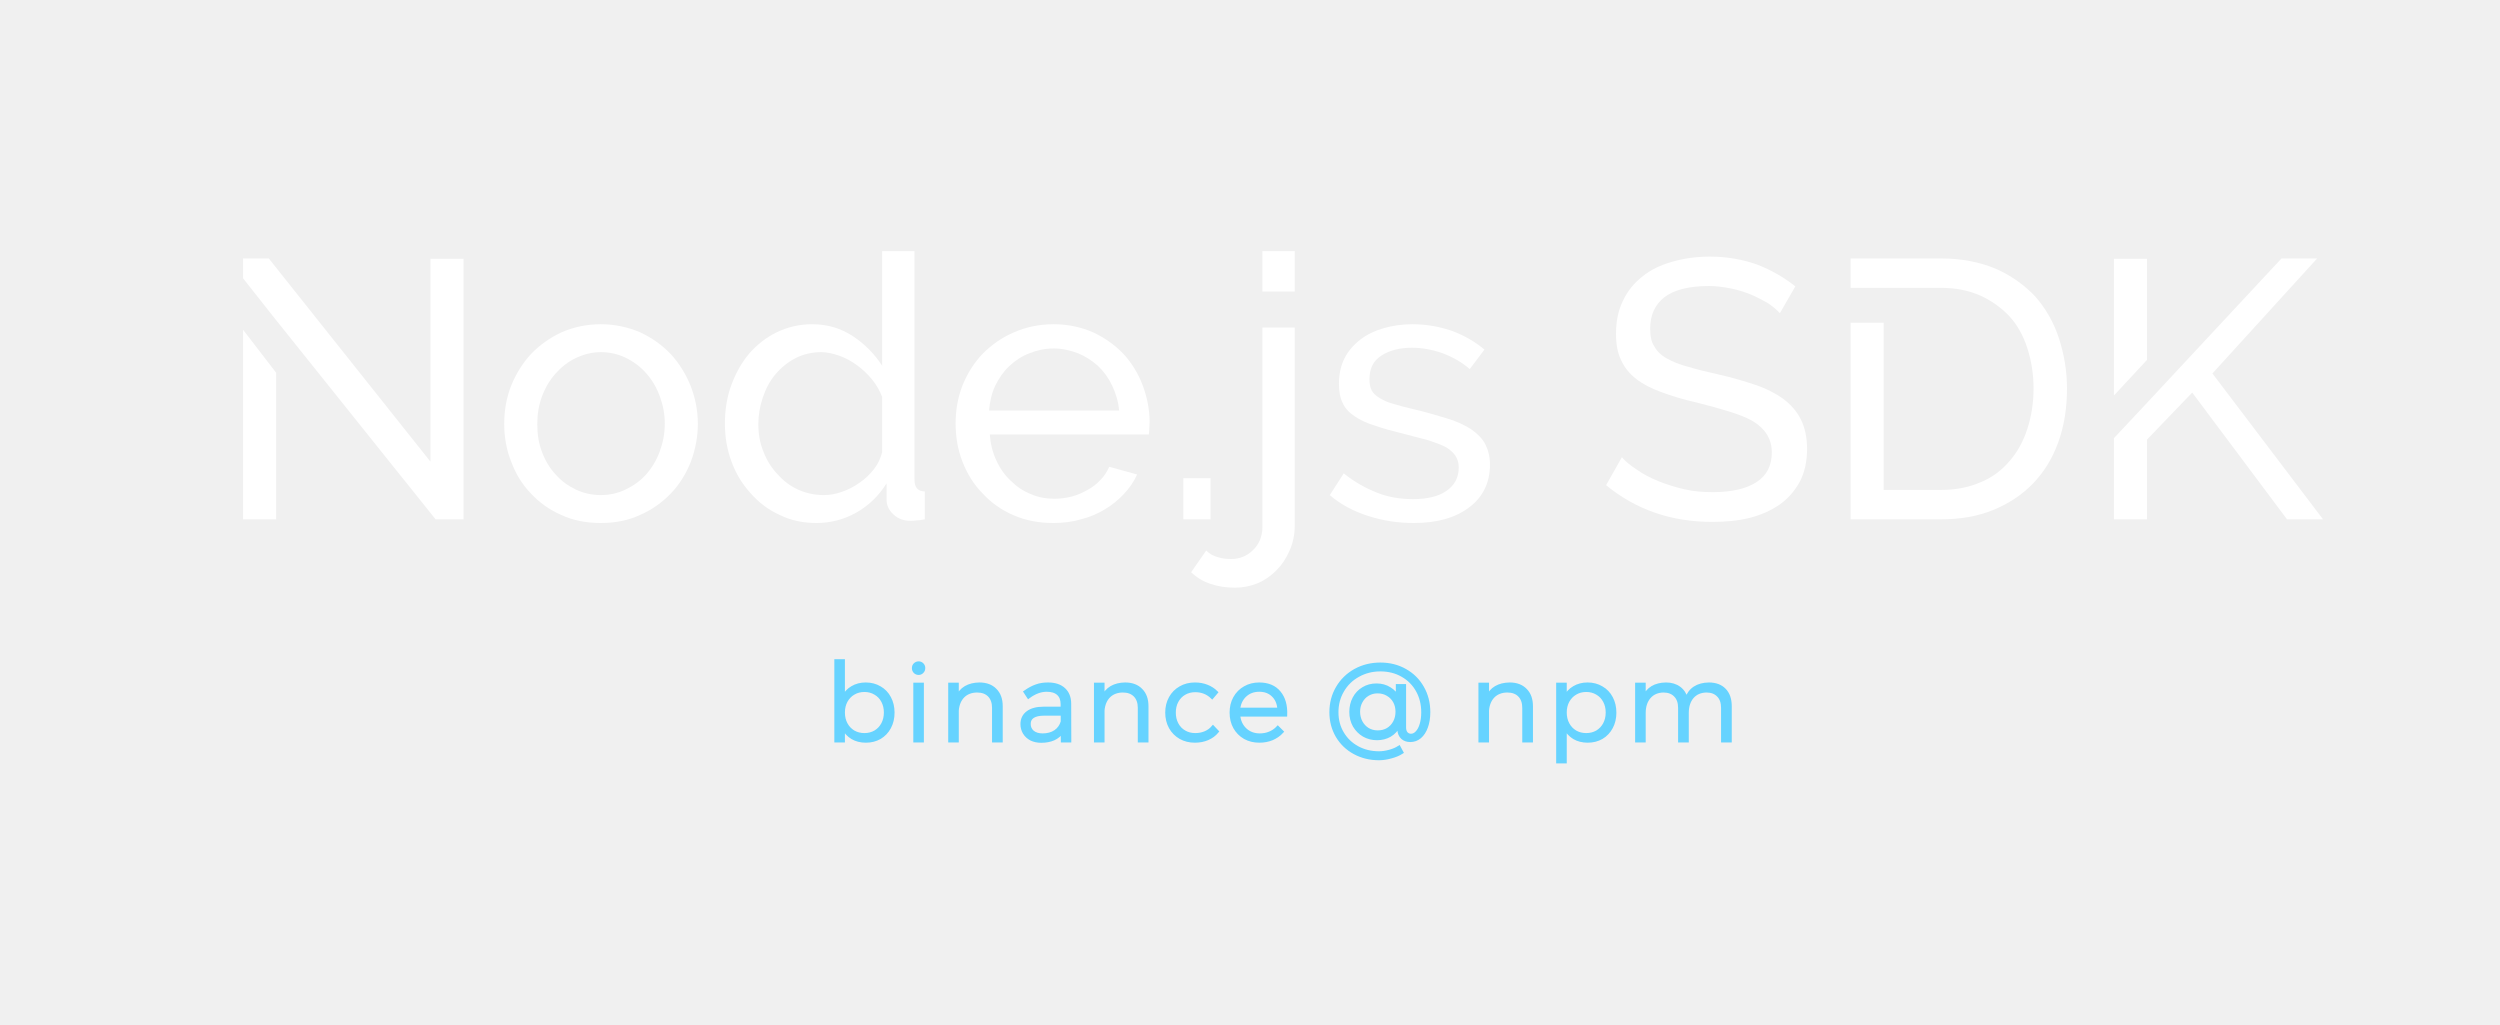
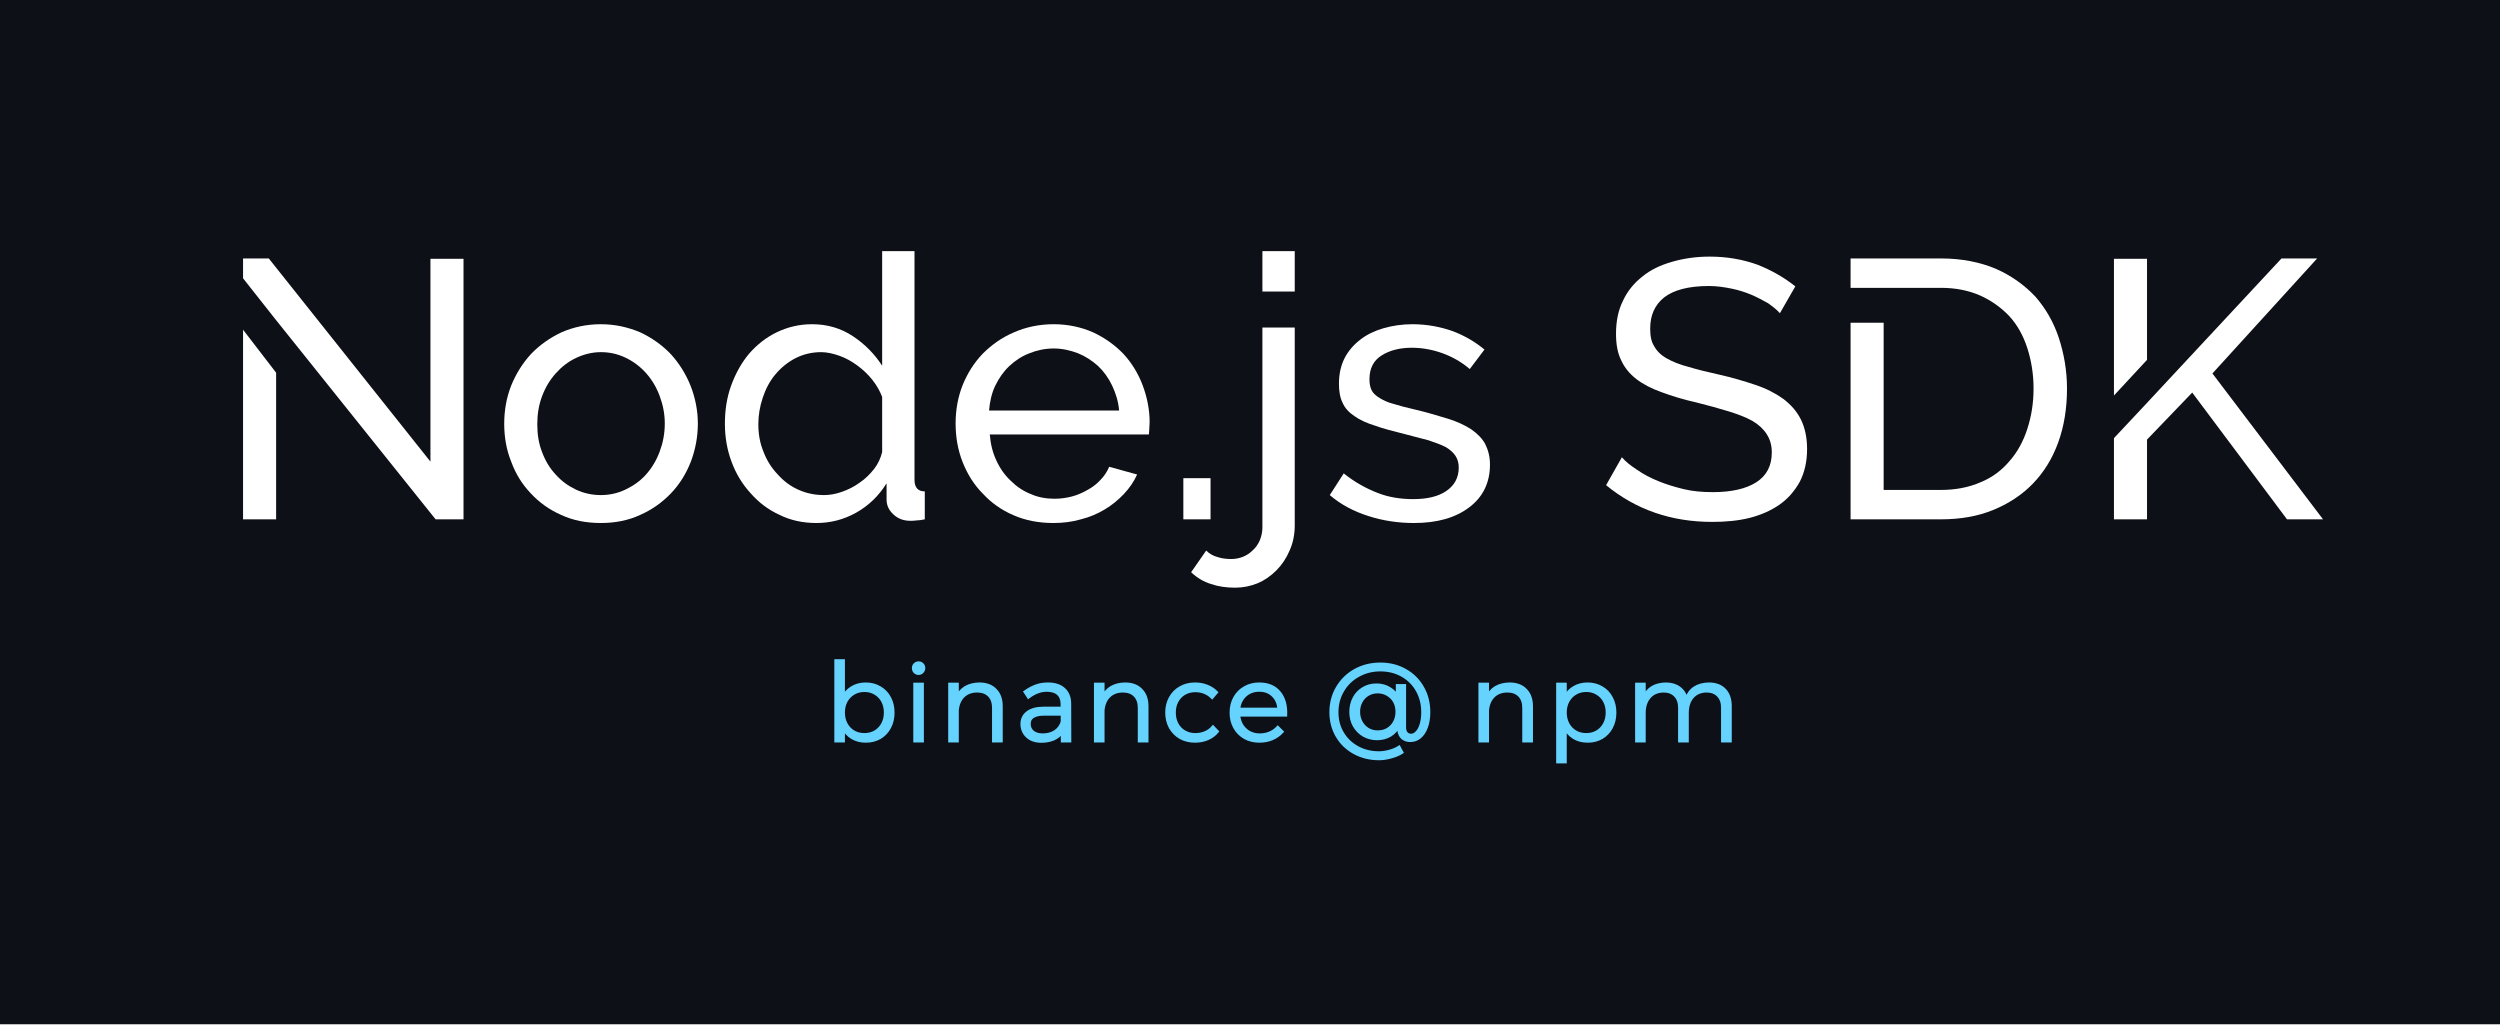
<svg xmlns="http://www.w3.org/2000/svg" viewBox="165.045 247.063 676.041 276.966">
+   <rect x="165.045" y="247.063" width="676.041" height="276.966" fill="#0d1117" />
  <g id="logo-group" fill="#FFFFFF" transform="matrix(1, 0, 0, 1, 3.552713678800501e-15, 0)">
    <image id="container" x="51.2" y="-76.8" width="921.6" height="921.6" style="display: none;" transform="translate(0 0)" fill="#FFFFFF" />
    <g id="logo-center" transform="translate(180.7716 0)" fill="#FFFFFF">
      <image id="icon_container" x="0" y="0" style="display: none;" fill="#FFFFFF" />
      <g id="slogan" style="font-style:normal;font-weight:300;font-size:32px;line-height:1;font-family:Montserrat;font-variant-ligatures:none;text-align:center;text-anchor:middle" transform="translate(0 0)" fill="#FFFFFF">
        <path id="path308002" style="font-style:normal;font-weight:300;font-size:32px;line-height:1;font-family:Montserrat;font-variant-ligatures:none;text-align:center;text-anchor:middle" d="m 398.347,-16.832 q 2.336,0 4.16,1.088 1.856,1.056 2.88,3.008 1.024,1.92 1.024,4.384 0,2.432 -1.024,4.352 -1.024,1.92 -2.848,3.008 -1.824,1.056 -4.16,1.056 -2.304,0 -4.032,-1.024 -1.728,-1.056 -2.688,-2.912 V 0 h -2.144 v -23.744 h 2.144 v 10.848 q 0.928,-1.856 2.656,-2.88 1.76,-1.056 4.032,-1.056 z m -0.384,15.04 q 1.792,0 3.232,-0.832 1.44,-0.864 2.24,-2.368 0.8,-1.504 0.8,-3.424 0,-1.888 -0.8,-3.392 -0.8,-1.504 -2.24,-2.336 -1.44,-0.864 -3.232,-0.864 -1.824,0 -3.264,0.864 -1.408,0.832 -2.24,2.336 -0.8,1.504 -0.8,3.392 0,1.92 0.8,3.424 0.8,1.504 2.24,2.368 1.44,0.832 3.264,0.832 z" stroke-width="1" stroke-linejoin="miter" stroke-miterlimit="2" fill="#66D3FF" stroke="#66D3FF" transform="translate(-180.7716 373.6418) translate(391.117 52.13696) scale(0.91) translate(-389.5147 23.744)" />
        <path id="path308004" style="font-style:normal;font-weight:300;font-size:32px;line-height:1;font-family:Montserrat;font-variant-ligatures:none;text-align:center;text-anchor:middle" d="m 410.98,-16.768 h 2.144 V 0 h -2.144 z m 1.088,-6.336 q 0.64,0 1.056,0.448 0.416,0.416 0.416,1.056 0,0.64 -0.448,1.088 -0.416,0.448 -1.024,0.448 -0.64,0 -1.088,-0.448 -0.416,-0.448 -0.416,-1.088 0,-0.64 0.416,-1.056 0.448,-0.448 1.088,-0.448 z" stroke-width="1" stroke-linejoin="miter" stroke-miterlimit="2" fill="#66D3FF" stroke="#66D3FF" transform="translate(-180.7716 373.6418) translate(412.0916 52.71936) scale(0.91) translate(-410.5638 23.104)" />
        <path id="path308006" style="font-style:normal;font-weight:300;font-size:32px;line-height:1;font-family:Montserrat;font-variant-ligatures:none;text-align:center;text-anchor:middle" d="m 428.123,-16.832 q 3.008,0 4.704,1.76 1.728,1.728 1.728,4.768 V 0 h -2.176 v -9.792 q 0,-2.368 -1.312,-3.712 -1.312,-1.344 -3.648,-1.344 -2.592,0.032 -4.16,1.6 -1.536,1.568 -1.76,4.224 V 0 h -2.144 v -16.768 h 2.144 v 3.904 q 0.864,-1.952 2.528,-2.944 1.696,-0.992 4.096,-1.024 z" stroke-width="1" stroke-linejoin="miter" stroke-miterlimit="2" fill="#66D3FF" stroke="#66D3FF" transform="translate(-180.7716 373.6418) translate(421.9114 58.42688) scale(0.91) translate(-419.3548 16.832)" />
        <path id="path308008" style="font-style:normal;font-weight:300;font-size:32px;line-height:1;font-family:Montserrat;font-variant-ligatures:none;text-align:center;text-anchor:middle" d="m 450.82,0 -0.032,-2.816 q -0.992,1.472 -2.592,2.208 -1.6,0.704 -3.68,0.704 -1.696,0 -3.008,-0.64 -1.28,-0.672 -1.984,-1.824 -0.704,-1.152 -0.704,-2.592 0,-2.176 1.664,-3.424 1.696,-1.248 4.64,-1.248 h 5.632 v -1.28 q 0,-1.984 -1.184,-3.072 -1.184,-1.088 -3.456,-1.088 -2.688,0 -5.408,2.016 l -0.96,-1.472 q 1.696,-1.184 3.232,-1.728 1.536,-0.576 3.52,-0.576 3.04,0 4.704,1.536 1.664,1.504 1.696,4.192 L 452.932,0 Z m -5.92,-1.696 q 2.24,0 3.776,-1.024 1.568,-1.056 2.112,-2.944 v -2.304 h -5.408 q -2.208,0 -3.36,0.736 -1.152,0.736 -1.152,2.208 0,1.504 1.088,2.432 1.12,0.896 2.944,0.896 z" stroke-width="1" stroke-linejoin="miter" stroke-miterlimit="2" fill="#66D3FF" stroke="#66D3FF" transform="translate(-180.7716 373.6418) translate(441.445 58.42688) scale(0.91) translate(-438.8202 16.832)" />
        <path id="path308010" style="font-style:normal;font-weight:300;font-size:32px;line-height:1;font-family:Montserrat;font-variant-ligatures:none;text-align:center;text-anchor:middle" d="m 467.435,-16.832 q 3.008,0 4.704,1.76 1.728,1.728 1.728,4.768 V 0 h -2.176 v -9.792 q 0,-2.368 -1.312,-3.712 -1.312,-1.344 -3.648,-1.344 -2.592,0.032 -4.16,1.6 -1.536,1.568 -1.76,4.224 V 0 h -2.144 v -16.768 h 2.144 v 3.904 q 0.864,-1.952 2.528,-2.944 1.696,-0.992 4.096,-1.024 z" stroke-width="1" stroke-linejoin="miter" stroke-miterlimit="2" fill="#66D3FF" stroke="#66D3FF" transform="translate(-180.7716 373.6418) translate(461.3257 58.42688) scale(0.91) translate(-458.6673 16.832)" />
        <path id="path308012" style="font-style:normal;font-weight:300;font-size:32px;line-height:1;font-family:Montserrat;font-variant-ligatures:none;text-align:center;text-anchor:middle" d="m 491.285,-12.96 q -2.048,-1.984 -5.024,-1.984 -1.792,0 -3.232,0.832 -1.44,0.832 -2.24,2.336 -0.8,1.472 -0.8,3.392 0,1.92 0.8,3.424 0.8,1.504 2.24,2.336 1.44,0.832 3.232,0.832 1.632,0 2.976,-0.576 1.376,-0.576 2.304,-1.664 l 1.216,1.28 q -1.12,1.344 -2.816,2.08 -1.696,0.736 -3.776,0.736 -2.4,0 -4.288,-1.056 -1.888,-1.088 -2.976,-3.008 -1.056,-1.952 -1.056,-4.384 0,-2.432 1.056,-4.352 1.088,-1.952 2.976,-3.008 1.888,-1.088 4.288,-1.088 1.952,0 3.552,0.64 1.632,0.64 2.784,1.792 z" stroke-width="1" stroke-linejoin="miter" stroke-miterlimit="2" fill="#66D3FF" stroke="#66D3FF" transform="translate(-180.7716 373.6418) translate(480.5973 58.42688) scale(0.91) translate(-477.8447 16.832)" />
        <path id="path308014" style="font-style:normal;font-weight:300;font-size:32px;line-height:1;font-family:Montserrat;font-variant-ligatures:none;text-align:center;text-anchor:middle" d="m 503.258,-16.832 q 3.904,0 5.952,2.496 2.048,2.464 1.888,6.656 h -13.984 q 0.224,2.688 1.984,4.352 1.76,1.632 4.352,1.632 1.6,0 2.976,-0.576 1.376,-0.576 2.368,-1.632 l 1.216,1.216 q -1.216,1.312 -2.944,2.048 -1.696,0.704 -3.744,0.704 -2.432,0 -4.32,-1.056 -1.888,-1.088 -2.976,-3.008 -1.056,-1.92 -1.056,-4.384 0,-2.432 1.056,-4.352 1.088,-1.952 2.976,-3.008 1.888,-1.088 4.256,-1.088 z m 5.92,7.488 q -0.16,-2.624 -1.76,-4.16 -1.568,-1.568 -4.128,-1.568 -2.528,0 -4.224,1.568 -1.696,1.568 -1.952,4.16 z" stroke-width="1" stroke-linejoin="miter" stroke-miterlimit="2" fill="#66D3FF" stroke="#66D3FF" transform="translate(-180.7716 373.6418) translate(498.001 58.42688) scale(0.91) translate(-494.9697 16.832)" />
        <path id="path308016" style="font-style:normal;font-weight:300;font-size:32px;line-height:1;font-family:Montserrat;font-variant-ligatures:none;text-align:center;text-anchor:middle" d="m 544.417,-3.936 q 0,1.088 0.544,1.728 0.576,0.608 1.408,0.608 0.992,0 1.792,-0.864 0.832,-0.864 1.28,-2.4 0.48,-1.568 0.48,-3.584 0,-3.616 -1.6,-6.496 -1.6,-2.88 -4.48,-4.512 -2.88,-1.664 -6.56,-1.664 -3.616,0 -6.592,1.664 -2.976,1.632 -4.672,4.544 -1.696,2.88 -1.696,6.432 0,3.456 1.632,6.208 1.632,2.752 4.48,4.32 2.88,1.568 6.432,1.568 1.44,0 3.104,-0.448 1.664,-0.448 2.848,-1.216 l 0.8,1.472 q -1.312,0.832 -3.232,1.344 -1.888,0.512 -3.52,0.512 -4.032,0 -7.296,-1.792 -3.232,-1.76 -5.088,-4.896 -1.856,-3.168 -1.856,-7.072 0,-4.032 1.92,-7.296 1.92,-3.264 5.248,-5.12 3.36,-1.856 7.488,-1.856 4.096,0 7.36,1.856 3.264,1.824 5.12,5.088 1.856,3.232 1.856,7.296 0,2.528 -0.704,4.416 -0.672,1.888 -1.92,2.944 -1.216,1.024 -2.848,1.024 -1.376,0 -2.304,-0.8 -0.896,-0.832 -1.024,-2.272 l -0.032,-1.344 q -0.96,1.856 -2.656,2.88 -1.696,0.992 -3.84,0.992 -2.144,0 -3.904,-0.992 -1.76,-1.024 -2.816,-2.816 -1.024,-1.824 -1.024,-4.096 0,-2.24 0.96,-4.064 0.96,-1.824 2.688,-2.848 1.728,-1.056 3.936,-1.056 2.208,0 3.904,1.088 1.696,1.056 2.336,2.528 v -3.424 h 2.048 z m -7.968,-10.656 q -1.632,0 -2.944,0.8 -1.28,0.768 -2.016,2.144 -0.736,1.344 -0.736,3.008 0,1.696 0.736,3.072 0.736,1.376 2.016,2.176 1.312,0.8 2.976,0.8 1.696,0 3.008,-0.768 1.312,-0.8 2.048,-2.176 0.736,-1.376 0.736,-3.104 0,-1.696 -0.736,-3.04 -0.736,-1.344 -2.08,-2.112 -1.312,-0.8 -3.008,-0.8 z" stroke-width="1" stroke-linejoin="miter" stroke-miterlimit="2" fill="#66D3FF" stroke="#66D3FF" transform="translate(-180.7716 373.6418) translate(524.9875 53.03968) scale(0.91) translate(-522.6253 22.752)" />
        <path id="path308018" style="font-style:normal;font-weight:300;font-size:32px;line-height:1;font-family:Montserrat;font-variant-ligatures:none;text-align:center;text-anchor:middle" d="m 573.685,-16.832 q 3.008,0 4.704,1.76 1.728,1.728 1.728,4.768 V 0 h -2.176 v -9.792 q 0,-2.368 -1.312,-3.712 -1.312,-1.344 -3.648,-1.344 -2.592,0.032 -4.16,1.6 -1.536,1.568 -1.76,4.224 V 0 h -2.144 v -16.768 h 2.144 v 3.904 q 0.864,-1.952 2.528,-2.944 1.696,-0.992 4.096,-1.024 z" stroke-width="1" stroke-linejoin="miter" stroke-miterlimit="2" fill="#66D3FF" stroke="#66D3FF" transform="translate(-180.7716 373.6418) translate(565.2932 58.42688) scale(0.91) translate(-564.9172 16.832)" />
        <path id="path308020" style="font-style:normal;font-weight:300;font-size:32px;line-height:1;font-family:Montserrat;font-variant-ligatures:none;text-align:center;text-anchor:middle" d="m 594.847,-16.832 q 2.336,0 4.16,1.088 1.856,1.056 2.88,3.008 1.024,1.92 1.024,4.384 0,2.432 -1.024,4.352 -1.024,1.92 -2.848,3.008 -1.824,1.056 -4.16,1.056 -2.304,0 -4.032,-1.024 -1.728,-1.056 -2.688,-2.912 v 10.08 h -2.144 v -22.976 h 2.144 v 3.872 q 0.928,-1.856 2.656,-2.88 1.76,-1.056 4.032,-1.056 z m -0.384,15.04 q 1.792,0 3.232,-0.832 1.44,-0.864 2.24,-2.368 0.8,-1.504 0.8,-3.424 0,-1.888 -0.8,-3.392 -0.8,-1.504 -2.24,-2.336 -1.44,-0.864 -3.232,-0.864 -1.824,0 -3.264,0.864 -1.408,0.832 -2.24,2.336 -0.8,1.504 -0.8,3.392 0,1.92 0.8,3.424 0.8,1.504 2.24,2.368 1.44,0.832 3.264,0.832 z" stroke-width="1" stroke-linejoin="miter" stroke-miterlimit="2" fill="#66D3FF" stroke="#66D3FF" transform="translate(-180.7716 373.6418) translate(586.312 58.42688) scale(0.91) translate(-586.0148 16.832)" />
        <path id="path308022" style="font-style:normal;font-weight:300;font-size:32px;line-height:1;font-family:Montserrat;font-variant-ligatures:none;text-align:center;text-anchor:middle" d="m 628.888,-16.832 q 2.976,0 4.64,1.728 1.664,1.728 1.664,4.8 V 0 h -2.176 v -9.792 q 0,-2.4 -1.312,-3.712 -1.28,-1.344 -3.552,-1.344 -2.688,0.064 -4.224,1.856 -1.504,1.792 -1.504,4.736 V 0 h -2.176 v -9.792 q 0,-2.4 -1.312,-3.712 -1.28,-1.344 -3.552,-1.344 -2.688,0.064 -4.224,1.856 -1.536,1.792 -1.536,4.736 V 0 h -2.144 v -16.768 h 2.144 v 3.936 q 0.832,-1.984 2.464,-2.976 1.664,-0.992 4.032,-1.024 2.4,0 3.968,1.184 1.6,1.184 2.112,3.328 0.768,-2.24 2.464,-3.36 1.728,-1.12 4.224,-1.152 z" stroke-width="1" stroke-linejoin="miter" stroke-miterlimit="2" fill="#66D3FF" stroke="#66D3FF" transform="translate(-180.7716 373.6418) translate(607.6651 58.42688) scale(0.91) translate(-607.4797 16.832)" />
      </g>
      <g id="title" style="font-style:normal;font-weight:500;font-size:72px;line-height:1;font-family:'Raleway Medium Alt1';font-variant-ligatures:none;text-align:center;text-anchor:middle" transform="translate(0 0)" fill="#FFFFFF">
        <path id="path308025" style="font-style:normal;font-weight:500;font-size:72px;line-height:1;font-family:'Raleway Medium Alt1';font-variant-ligatures:none;text-align:center;text-anchor:middle" d="m 311.331,0 h 6.48 v -28.728 l -6.48,-8.424 z m 36.72,-51.048 v 39.744 l -31.68,-39.816 h -5.04 v 3.888 l 6.48,8.208 31.248,39.024 h 5.472 v -51.048 z" stroke-width="0px" stroke-linejoin="miter" stroke-miterlimit="2" fill="#FFFFFF" stroke="#FFFFFF" transform="translate(0 284.9378) translate(50 32.0144) scale(1.38) translate(-311.3309 51.12)" />
        <path id="path308027" style="font-style:normal;font-weight:500;font-size:72px;line-height:1;font-family:'Raleway Medium Alt1';font-variant-ligatures:none;text-align:center;text-anchor:middle" d="m 381.442,0.72 c 2.808,0 5.4,-0.504 7.704,-1.584 2.304,-1.008 4.32,-2.448 6.048,-4.248 1.656,-1.728 2.952,-3.816 3.888,-6.192 0.864,-2.304 1.368,-4.824 1.368,-7.416 0,-2.592 -0.504,-5.112 -1.44,-7.488 -0.936,-2.304 -2.232,-4.392 -3.888,-6.192 -1.656,-1.728 -3.672,-3.168 -5.976,-4.248 -2.376,-1.008 -4.968,-1.584 -7.704,-1.584 -2.808,0 -5.4,0.576 -7.704,1.584 -2.304,1.08 -4.32,2.52 -5.976,4.248 -1.656,1.8 -2.952,3.888 -3.888,6.192 -0.936,2.376 -1.368,4.896 -1.368,7.488 0,2.592 0.432,5.112 1.368,7.416 0.864,2.376 2.16,4.464 3.816,6.192 1.656,1.8 3.672,3.24 5.976,4.248 2.304,1.08 4.896,1.584 7.776,1.584 z m -12.456,-19.368 c 0,-1.944 0.288,-3.744 0.936,-5.472 0.648,-1.728 1.512,-3.168 2.664,-4.464 1.152,-1.296 2.448,-2.304 3.96,-3.024 1.512,-0.72 3.168,-1.152 4.896,-1.152 1.728,0 3.312,0.36 4.824,1.08 1.512,0.72 2.88,1.728 4.032,3.024 1.152,1.296 2.016,2.736 2.664,4.464 0.648,1.728 1.008,3.528 1.008,5.4 0,2.016 -0.36,3.816 -1.008,5.544 -0.648,1.728 -1.512,3.168 -2.664,4.464 -1.152,1.296 -2.52,2.232 -4.032,2.952 -1.512,0.72 -3.096,1.08 -4.824,1.08 -1.728,0 -3.384,-0.36 -4.896,-1.08 -1.512,-0.72 -2.808,-1.656 -3.96,-2.952 -1.152,-1.224 -2.016,-2.664 -2.664,-4.392 -0.648,-1.656 -0.936,-3.456 -0.936,-5.472 z" stroke-width="0px" stroke-linejoin="miter" stroke-miterlimit="2" fill="#FFFFFF" stroke="#FFFFFF" transform="translate(0 284.9378) translate(120.6217 49.79984) scale(1.38) translate(-362.5061 38.232)" />
        <path id="path308029" style="font-style:normal;font-weight:500;font-size:72px;line-height:1;font-family:'Raleway Medium Alt1';font-variant-ligatures:none;text-align:center;text-anchor:middle" d="m 423.678,0.72 c 2.736,0 5.328,-0.648 7.776,-2.016 2.448,-1.368 4.464,-3.312 5.976,-5.76 v 3.168 c 0,1.152 0.432,2.088 1.368,2.952 0.936,0.864 2.016,1.224 3.312,1.224 0.36,0 0.72,0 1.152,-0.072 0.432,0 0.936,-0.072 1.656,-0.216 v -5.472 c -1.368,0 -2.016,-0.792 -2.016,-2.304 V -52.56 h -6.336 v 22.464 c -1.44,-2.232 -3.312,-4.176 -5.688,-5.76 -2.376,-1.584 -5.04,-2.376 -8.064,-2.376 -2.52,0 -4.824,0.576 -6.912,1.584 -2.088,1.008 -3.888,2.448 -5.4,4.176 -1.512,1.8 -2.664,3.888 -3.528,6.264 -0.864,2.376 -1.224,4.896 -1.224,7.488 0,2.592 0.432,5.112 1.296,7.416 0.864,2.376 2.16,4.464 3.744,6.192 1.584,1.8 3.456,3.24 5.688,4.248 2.16,1.08 4.608,1.584 7.2,1.584 z m 1.512,-5.472 c -1.872,0 -3.528,-0.36 -5.112,-1.08 -1.584,-0.72 -2.88,-1.728 -4.032,-3.024 -1.152,-1.224 -2.088,-2.664 -2.736,-4.392 -0.72,-1.728 -1.008,-3.528 -1.008,-5.4 0,-1.728 0.288,-3.456 0.864,-5.184 0.576,-1.728 1.368,-3.24 2.448,-4.536 1.08,-1.296 2.376,-2.376 3.888,-3.168 1.512,-0.792 3.24,-1.224 5.112,-1.224 1.152,0 2.376,0.288 3.6,0.72 1.224,0.432 2.376,1.08 3.456,1.872 1.08,0.792 2.088,1.728 2.952,2.808 0.864,1.08 1.512,2.232 1.944,3.384 v 10.8 c -0.288,1.152 -0.792,2.304 -1.584,3.312 -0.792,1.008 -1.728,1.944 -2.808,2.664 -1.08,0.792 -2.232,1.368 -3.456,1.8 -1.224,0.432 -2.376,0.648 -3.528,0.648 z" stroke-width="0px" stroke-linejoin="miter" stroke-miterlimit="2" fill="#FFFFFF" stroke="#FFFFFF" transform="translate(0 284.9378) translate(180.2982 30.0272) scale(1.38) translate(-405.7499 52.56)" />
        <path id="path308031" style="font-style:normal;font-weight:500;font-size:72px;line-height:1;font-family:'Raleway Medium Alt1';font-variant-ligatures:none;text-align:center;text-anchor:middle" d="m 470.111,0.72 c 1.872,0 3.672,-0.216 5.4,-0.72 1.728,-0.432 3.24,-1.08 4.68,-1.944 1.44,-0.864 2.664,-1.872 3.744,-3.024 1.08,-1.152 1.944,-2.376 2.592,-3.816 l -5.472,-1.512 c -0.432,1.008 -1.008,1.872 -1.728,2.592 -0.72,0.792 -1.584,1.44 -2.52,1.944 -1.008,0.576 -2.016,1.008 -3.096,1.296 -1.152,0.288 -2.232,0.432 -3.384,0.432 -1.656,0 -3.24,-0.288 -4.68,-0.936 -1.44,-0.576 -2.736,-1.44 -3.888,-2.592 -1.152,-1.08 -2.088,-2.376 -2.808,-3.96 -0.72,-1.512 -1.152,-3.24 -1.296,-5.112 h 31.176 c 0,-0.216 0.072,-0.576 0.072,-1.008 0,-0.432 0.072,-0.864 0.072,-1.44 0,-2.448 -0.504,-4.896 -1.368,-7.2 -0.864,-2.304 -2.16,-4.392 -3.744,-6.12 -1.656,-1.728 -3.672,-3.168 -5.976,-4.248 -2.304,-1.008 -4.896,-1.584 -7.704,-1.584 -2.88,0 -5.472,0.576 -7.776,1.584 -2.376,1.008 -4.392,2.448 -6.12,4.176 -1.728,1.8 -3.024,3.888 -3.96,6.192 -0.936,2.376 -1.368,4.896 -1.368,7.488 0,2.664 0.432,5.184 1.368,7.56 0.936,2.376 2.232,4.464 3.96,6.192 1.656,1.8 3.672,3.24 6.048,4.248 2.304,1.008 4.896,1.512 7.776,1.512 z m 12.888,-22.032 h -25.488 c 0.144,-1.728 0.504,-3.384 1.224,-4.896 0.72,-1.44 1.584,-2.736 2.736,-3.816 1.152,-1.08 2.448,-1.944 3.96,-2.52 1.44,-0.576 3.024,-0.936 4.752,-0.936 1.656,0 3.24,0.36 4.752,0.936 1.44,0.576 2.736,1.44 3.888,2.448 1.152,1.08 2.088,2.376 2.808,3.888 0.72,1.512 1.224,3.168 1.368,4.896 z" stroke-width="0px" stroke-linejoin="miter" stroke-miterlimit="2" fill="#FFFFFF" stroke="#FFFFFF" transform="translate(0 284.9378) translate(242.687 49.79984) scale(1.38) translate(-450.9592 38.232)" />
        <path id="path308033" style="font-style:normal;font-weight:500;font-size:72px;line-height:1;font-family:'Raleway Medium Alt1';font-variant-ligatures:none;text-align:center;text-anchor:middle" d="m 495.585,0 h 5.328 v -8.064 h -5.328 z" stroke-width="0px" stroke-linejoin="miter" stroke-miterlimit="2" fill="#FFFFFF" stroke="#FFFFFF" transform="translate(0 284.9378) translate(304.27 91.43168) scale(1.38) translate(-495.5846 8.064)" />
        <path id="path308035" style="font-style:normal;font-weight:500;font-size:72px;line-height:1;font-family:'Raleway Medium Alt1';font-variant-ligatures:none;text-align:center;text-anchor:middle" d="m 505.749,13.392 c 1.512,0 2.952,-0.288 4.392,-0.864 1.368,-0.576 2.592,-1.44 3.672,-2.52 1.08,-1.08 1.944,-2.376 2.592,-3.888 0.648,-1.44 1.008,-3.096 1.008,-4.896 v -38.808 h -6.336 v 39.24 c 0,0.864 -0.216,1.728 -0.504,2.448 -0.36,0.792 -0.792,1.44 -1.368,1.944 -0.576,0.576 -1.224,1.008 -1.944,1.296 -0.72,0.288 -1.512,0.432 -2.232,0.432 -0.864,0 -1.8,-0.072 -2.664,-0.36 -0.864,-0.216 -1.656,-0.648 -2.304,-1.296 l -2.952,4.248 c 1.152,1.08 2.448,1.872 3.888,2.304 1.44,0.504 3.024,0.72 4.752,0.72 z m 5.328,-58.032 h 6.336 v -7.92 h -6.336 z" stroke-width="0px" stroke-linejoin="miter" stroke-miterlimit="2" fill="#FFFFFF" stroke="#FFFFFF" transform="translate(0 284.9378) translate(306.3736 30.0272) scale(1.38) translate(-497.1089 52.56)" />
        <path id="path308037" style="font-style:normal;font-weight:500;font-size:72px;line-height:1;font-family:'Raleway Medium Alt1';font-variant-ligatures:none;text-align:center;text-anchor:middle" d="m 540.765,0.72 c 4.536,0 8.136,-1.008 10.872,-3.096 2.664,-2.016 4.032,-4.824 4.032,-8.352 0,-1.584 -0.36,-2.88 -0.936,-4.032 -0.576,-1.08 -1.512,-2.016 -2.736,-2.88 -1.224,-0.792 -2.736,-1.512 -4.608,-2.088 -1.872,-0.576 -4.032,-1.224 -6.48,-1.8 -1.584,-0.36 -2.952,-0.72 -4.104,-1.08 -1.152,-0.288 -2.016,-0.72 -2.736,-1.152 -0.72,-0.432 -1.296,-0.936 -1.584,-1.512 -0.288,-0.576 -0.432,-1.296 -0.432,-2.16 0,-2.16 0.792,-3.672 2.376,-4.68 1.584,-1.008 3.6,-1.512 5.904,-1.512 2.016,0 4.032,0.36 6.048,1.08 1.944,0.72 3.744,1.728 5.328,3.096 l 2.88,-3.816 c -1.728,-1.44 -3.744,-2.664 -6.192,-3.6 -2.448,-0.864 -5.112,-1.368 -7.92,-1.368 -2.016,0 -3.96,0.288 -5.688,0.792 -1.728,0.504 -3.24,1.224 -4.536,2.232 -1.296,1.008 -2.376,2.232 -3.096,3.672 -0.72,1.44 -1.08,3.096 -1.08,4.968 0,1.512 0.216,2.736 0.72,3.744 0.432,1.008 1.224,1.872 2.304,2.592 1.008,0.72 2.376,1.368 4.032,1.872 1.584,0.576 3.528,1.08 5.832,1.656 1.728,0.432 3.312,0.864 4.68,1.224 1.296,0.432 2.448,0.864 3.312,1.296 0.864,0.504 1.512,1.08 1.944,1.728 0.432,0.648 0.648,1.44 0.648,2.304 0,2.016 -0.864,3.528 -2.448,4.608 -1.584,1.08 -3.744,1.584 -6.48,1.584 -2.448,0 -4.824,-0.36 -6.984,-1.224 -2.232,-0.864 -4.464,-2.088 -6.624,-3.816 l -2.736,4.248 c 2.088,1.8 4.608,3.168 7.56,4.104 2.88,0.936 5.904,1.368 8.928,1.368 z" stroke-width="0px" stroke-linejoin="miter" stroke-miterlimit="2" fill="#FFFFFF" stroke="#FFFFFF" transform="translate(0 284.9378) translate(343.865 49.79984) scale(1.38) translate(-524.2766 38.232)" />
        <path id="path308039" style="font-style:normal;font-weight:500;font-size:72px;line-height:1;font-family:'Raleway Medium Alt1';font-variant-ligatures:none;text-align:center;text-anchor:middle" d="m 612.48,-40.392 3.024,-5.256 c -2.16,-1.728 -4.68,-3.168 -7.416,-4.248 -2.808,-1.008 -5.904,-1.584 -9.36,-1.584 -2.664,0 -5.112,0.36 -7.344,1.008 -2.304,0.648 -4.248,1.584 -5.832,2.88 -1.656,1.296 -2.952,2.88 -3.816,4.752 -0.936,1.872 -1.368,4.032 -1.368,6.48 0,2.016 0.288,3.744 1.008,5.184 0.648,1.44 1.656,2.664 2.952,3.672 1.296,1.008 2.952,1.872 4.968,2.592 1.944,0.72 4.248,1.44 6.84,2.016 2.304,0.576 4.392,1.152 6.264,1.728 1.872,0.576 3.384,1.152 4.68,1.872 1.224,0.72 2.16,1.584 2.808,2.592 0.648,1.008 1.008,2.16 1.008,3.6 0,2.592 -1.008,4.536 -3.024,5.832 -2.016,1.296 -4.896,1.944 -8.496,1.944 -2.016,0 -3.888,-0.144 -5.688,-0.576 -1.8,-0.432 -3.456,-0.936 -5.04,-1.584 -1.584,-0.648 -2.952,-1.368 -4.176,-2.232 -1.224,-0.792 -2.232,-1.584 -2.952,-2.448 l -3.096,5.472 c 2.88,2.376 6.048,4.176 9.576,5.4 3.528,1.224 7.272,1.8 11.232,1.8 2.592,0 5.04,-0.216 7.344,-0.792 2.232,-0.576 4.176,-1.44 5.832,-2.592 1.656,-1.152 2.952,-2.664 3.96,-4.464 0.936,-1.8 1.44,-3.96 1.44,-6.408 0,-2.304 -0.432,-4.248 -1.224,-5.832 -0.792,-1.584 -1.944,-2.88 -3.456,-4.032 -1.512,-1.08 -3.312,-2.016 -5.472,-2.736 -2.16,-0.72 -4.536,-1.44 -7.128,-2.016 -2.304,-0.504 -4.32,-1.008 -5.976,-1.512 -1.728,-0.432 -3.096,-1.008 -4.248,-1.656 -1.152,-0.648 -1.944,-1.44 -2.448,-2.376 -0.576,-0.864 -0.792,-2.016 -0.792,-3.456 0,-2.592 0.864,-4.608 2.736,-6.12 1.872,-1.44 4.752,-2.232 8.784,-2.232 1.512,0 2.952,0.216 4.392,0.504 1.44,0.288 2.736,0.72 3.96,1.224 1.152,0.504 2.232,1.08 3.24,1.656 0.936,0.648 1.728,1.296 2.304,1.944 z" stroke-width="0px" stroke-linejoin="miter" stroke-miterlimit="2" fill="#FFFFFF" stroke="#FFFFFF" transform="translate(0 284.9378) translate(418.5883 31.5176) scale(1.38) translate(-578.4239 51.48)" />
        <path id="path308041" style="font-style:normal;font-weight:500;font-size:72px;line-height:1;font-family:'Raleway Medium Alt1';font-variant-ligatures:none;text-align:center;text-anchor:middle" d="m 667.155,-35.496 c -1.008,-3.096 -2.592,-5.832 -4.608,-8.136 -2.088,-2.232 -4.68,-4.104 -7.776,-5.472 -3.096,-1.296 -6.696,-2.016 -10.728,-2.016 h -17.712 v 5.76 h 17.712 c 2.88,0 5.4,0.504 7.704,1.512 2.232,1.008 4.104,2.376 5.688,4.032 1.584,1.728 2.736,3.816 3.528,6.264 0.792,2.448 1.224,5.112 1.224,7.92 0,2.88 -0.432,5.472 -1.224,7.92 -0.792,2.448 -1.944,4.536 -3.456,6.264 -1.512,1.8 -3.384,3.24 -5.688,4.176 -2.304,1.008 -4.896,1.512 -7.776,1.512 h -11.232 v -32.76 h -6.48 V 0 h 17.712 c 3.744,0 7.128,-0.576 10.152,-1.8 3.024,-1.224 5.688,-2.952 7.848,-5.184 2.16,-2.232 3.816,-4.896 4.968,-8.064 1.152,-3.168 1.728,-6.696 1.728,-10.584 0,-3.456 -0.576,-6.768 -1.584,-9.864 z" stroke-width="0px" stroke-linejoin="miter" stroke-miterlimit="2" fill="#FFFFFF" stroke="#FFFFFF" transform="translate(0 284.9378) translate(484.7 32.0144) scale(1.38) translate(-626.3309 51.12)" />
        <path id="path308043" style="font-style:normal;font-weight:500;font-size:72px;line-height:1;font-family:'Raleway Medium Alt1';font-variant-ligatures:none;text-align:center;text-anchor:middle" d="m 684.42,-51.048 h -6.48 v 26.784 l 6.48,-6.984 z m 12.816,22.464 20.52,-22.536 h -6.984 l -26.352,28.296 -6.48,6.912 V 0 h 6.48 v -15.624 l 8.856,-9.216 18.576,24.84 h 7.056 z" stroke-width="0px" stroke-linejoin="miter" stroke-miterlimit="2" fill="#FFFFFF" stroke="#FFFFFF" transform="translate(0 284.9378) translate(555.9209 32.0144) scale(1.38) translate(-677.9403 51.12)" />
      </g>
      <image id="icon" x="0" y="0" style="display: none;" fill="#FFFFFF" />
    </g>
  </g>
</svg>
